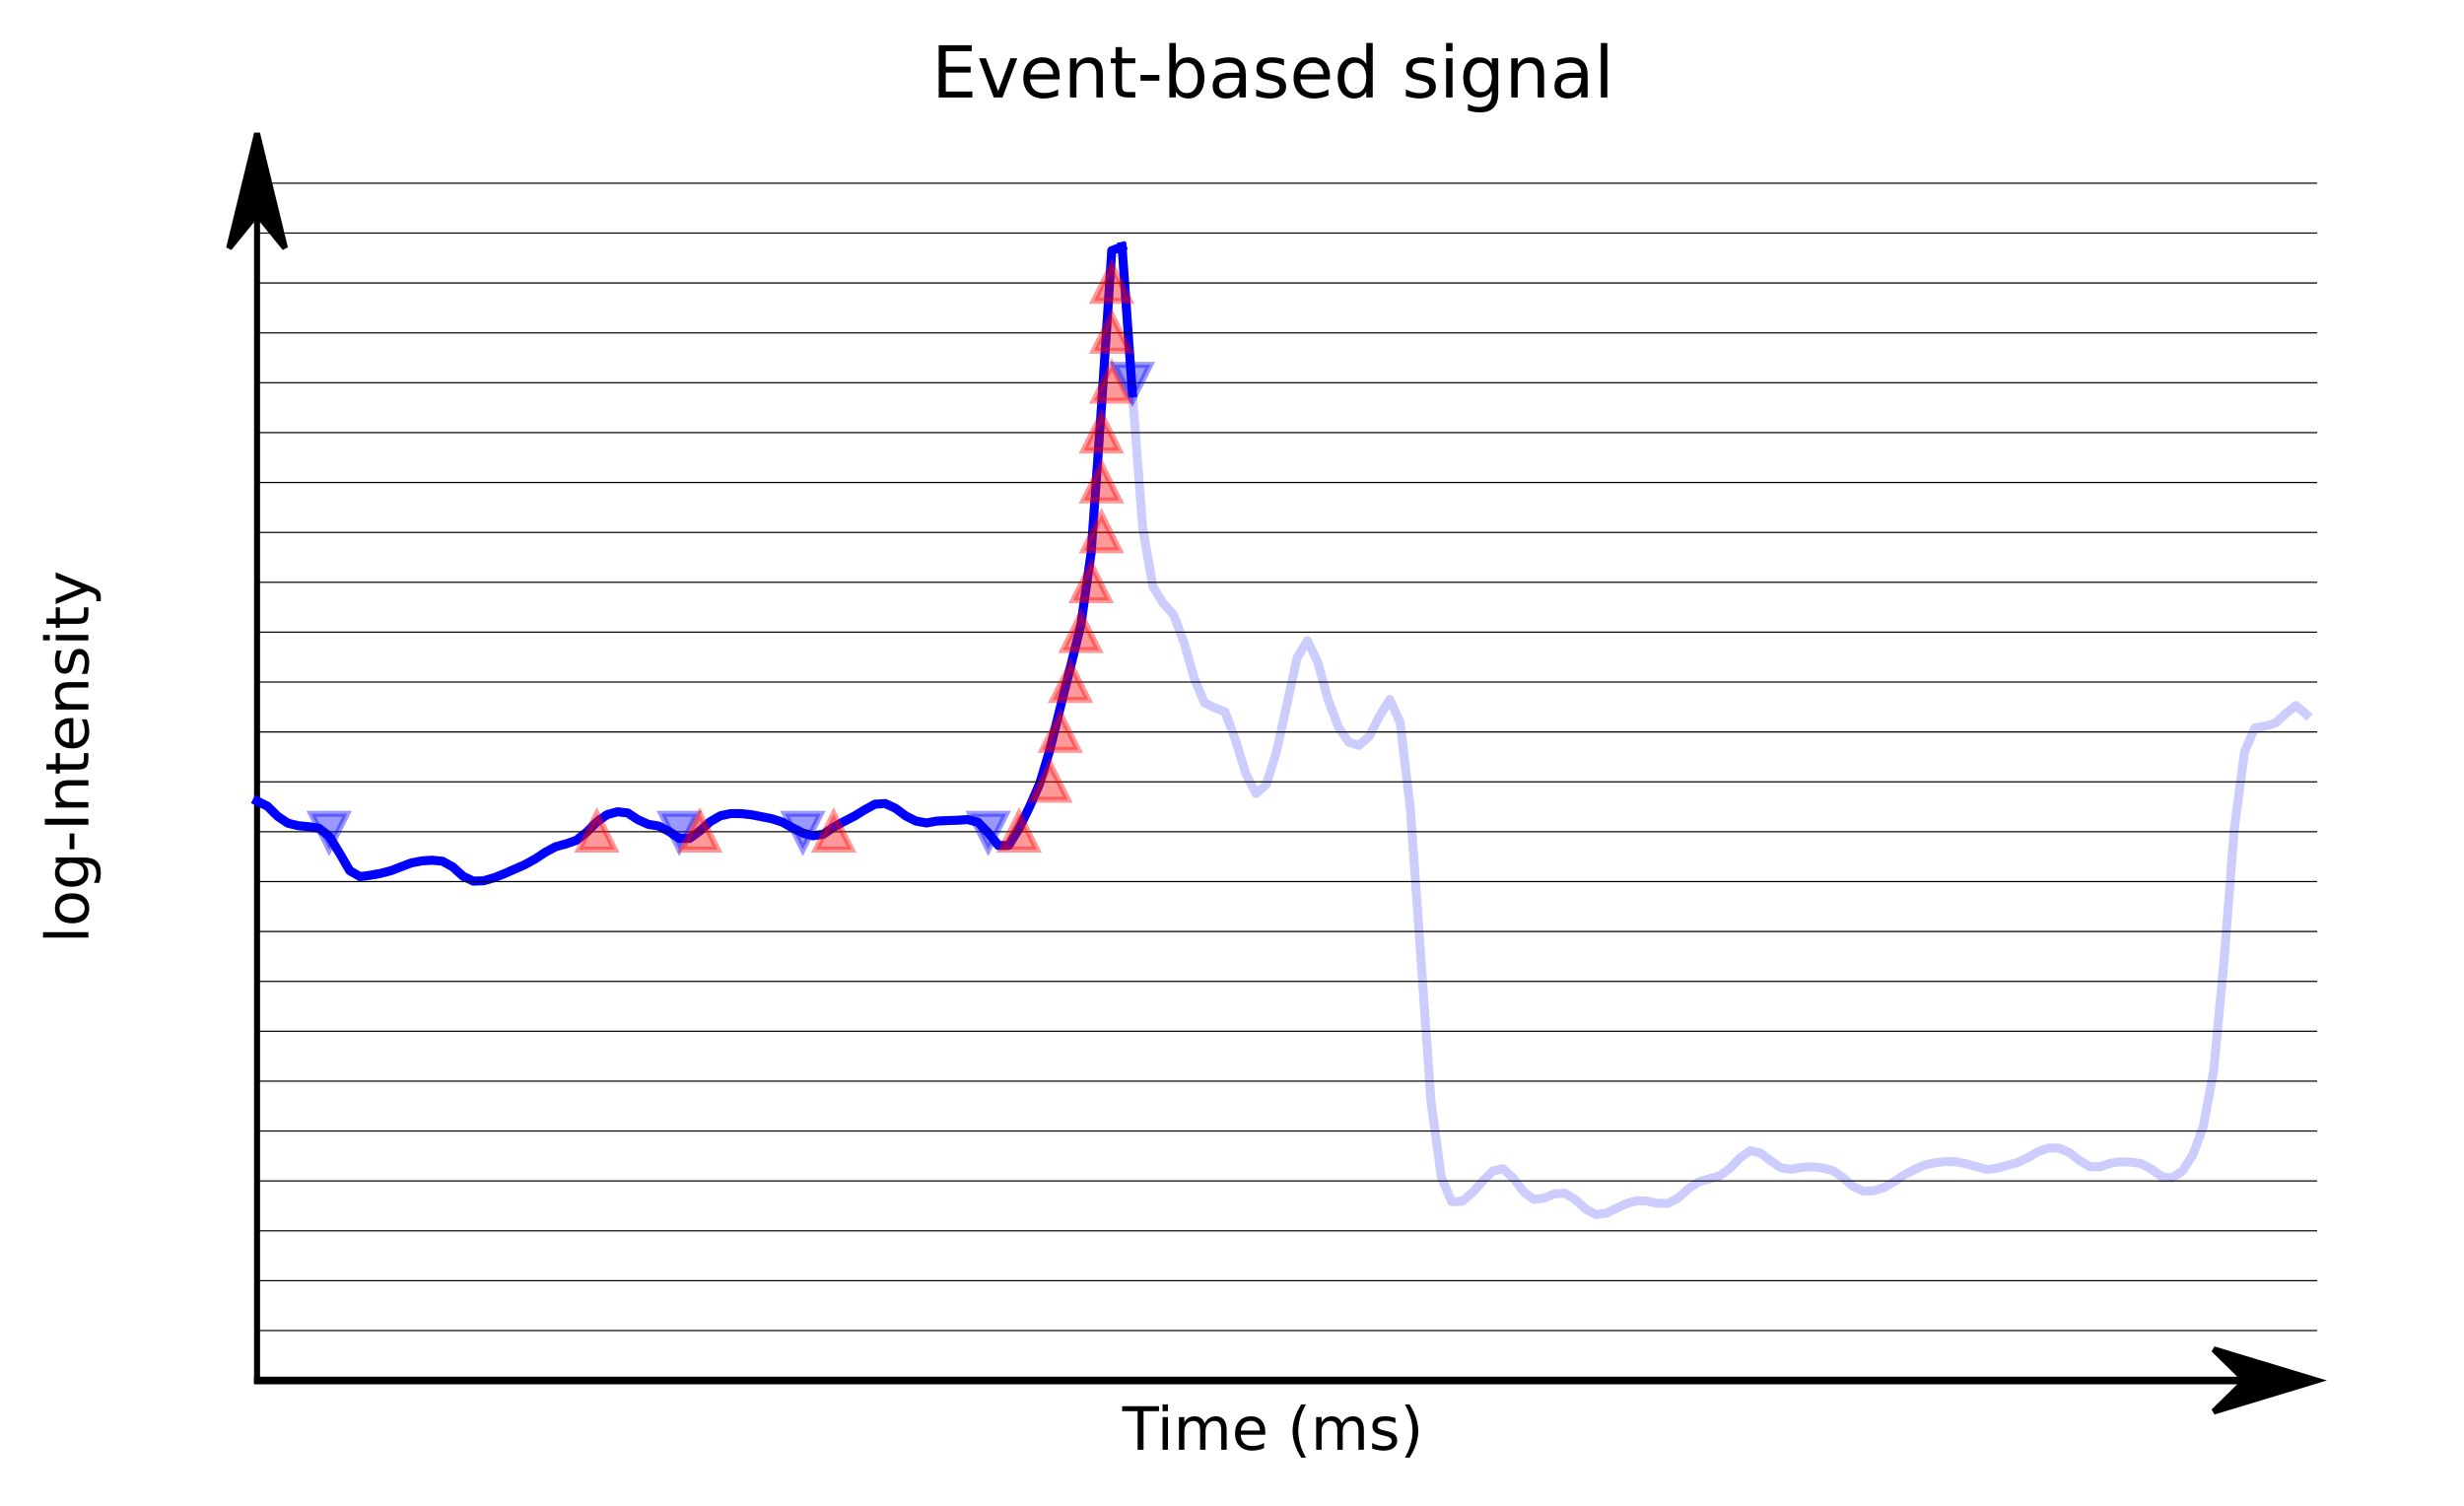
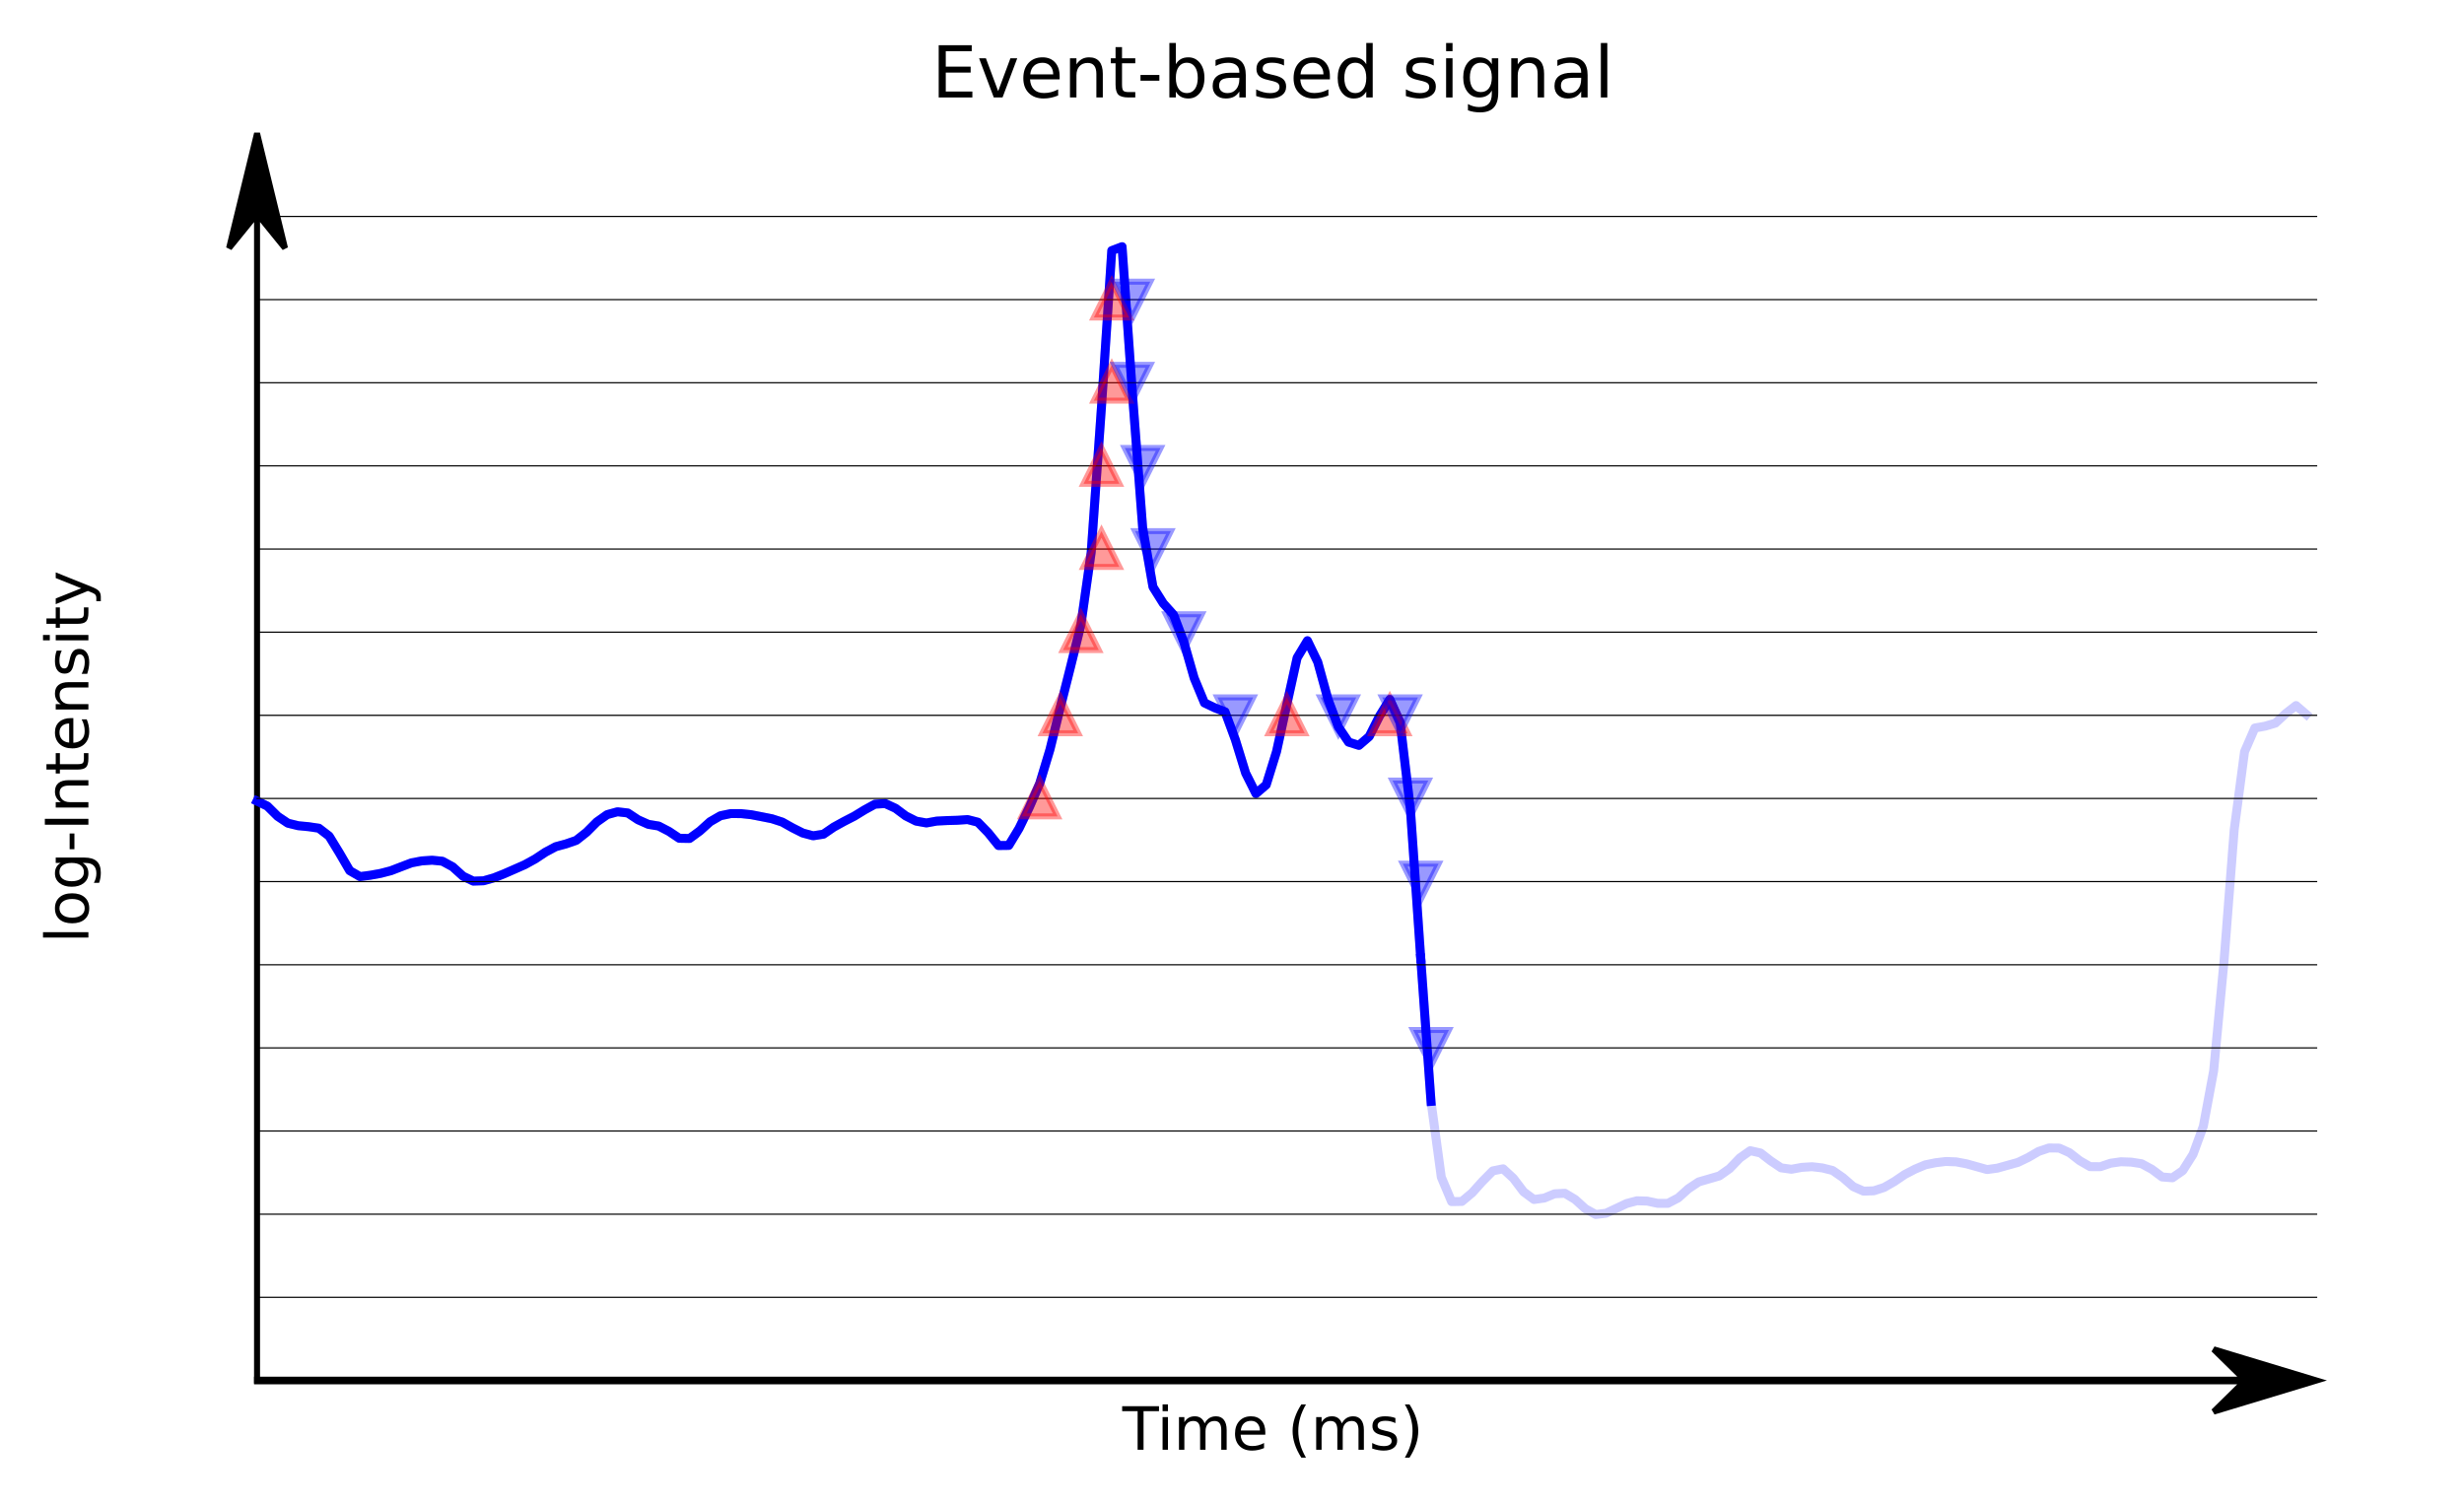
<svg xmlns="http://www.w3.org/2000/svg" xmlns:xlink="http://www.w3.org/1999/xlink" width="412.523pt" height="251.996pt" viewBox="0 0 412.523 251.996" version="1.1">
  <defs>
    <style type="text/css">*{stroke-linejoin: round; stroke-linecap: butt}</style>
  </defs>
  <g id="figure_1">
    <g id="patch_1">
      <path d="M 0 251.996  L 412.523 251.996  L 412.523 0  L 0 0  L 0 251.996  z " style="fill: none" />
    </g>
    <g id="axes_1">
      <g id="patch_2">
        <path d="M 20.878 231.118  L 405.323 231.118  L 405.323 22.318  L 20.878 22.318  L 20.878 231.118  z " style="fill: none" />
      </g>
      <g id="patch_3">
        <path d="M 387.848 231.118  L 370.608 236.338  L 375.78 231.256  L 43.035 231.256  L 43.035 230.98  L 375.78 230.98  L 370.608 225.898  z " style="stroke: #000000; stroke-linejoin: miter" />
      </g>
      <g id="patch_4">
        <path d="M 43.035 22.318  L 47.717 41.54  L 43.036 35.774  L 43.036 231.118  L 43.034 231.118  L 43.034 35.774  L 38.353 41.54  z " style="stroke: #000000; stroke-linejoin: miter" />
      </g>
      <g id="matplotlib.axis_1">
        <g id="text_1">
          <g transform="translate(187.9013 242.7166) scale(0.1 -0.1)">
            <defs>
              <path id="DejaVuSans-54" d="M -19 4666  L 3928 4666  L 3928 4134  L 2272 4134  L 2272 0  L 1638 0  L 1638 4134  L -19 4134  L -19 4666  z " transform="scale(0.015625)" />
              <path id="DejaVuSans-69" d="M 603 3500  L 1178 3500  L 1178 0  L 603 0  L 603 3500  z M 603 4863  L 1178 4863  L 1178 4134  L 603 4134  L 603 4863  z " transform="scale(0.015625)" />
              <path id="DejaVuSans-6d" d="M 3328 2828  Q 3544 3216 3844 3400  Q 4144 3584 4550 3584  Q 5097 3584 5394 3201  Q 5691 2819 5691 2113  L 5691 0  L 5113 0  L 5113 2094  Q 5113 2597 4934 2840  Q 4756 3084 4391 3084  Q 3944 3084 3684 2787  Q 3425 2491 3425 1978  L 3425 0  L 2847 0  L 2847 2094  Q 2847 2600 2669 2842  Q 2491 3084 2119 3084  Q 1678 3084 1418 2786  Q 1159 2488 1159 1978  L 1159 0  L 581 0  L 581 3500  L 1159 3500  L 1159 2956  Q 1356 3278 1631 3431  Q 1906 3584 2284 3584  Q 2666 3584 2933 3390  Q 3200 3197 3328 2828  z " transform="scale(0.015625)" />
              <path id="DejaVuSans-65" d="M 3597 1894  L 3597 1613  L 953 1613  Q 991 1019 1311 708  Q 1631 397 2203 397  Q 2534 397 2845 478  Q 3156 559 3463 722  L 3463 178  Q 3153 47 2828 -22  Q 2503 -91 2169 -91  Q 1331 -91 842 396  Q 353 884 353 1716  Q 353 2575 817 3079  Q 1281 3584 2069 3584  Q 2775 3584 3186 3129  Q 3597 2675 3597 1894  z M 3022 2063  Q 3016 2534 2758 2815  Q 2500 3097 2075 3097  Q 1594 3097 1305 2825  Q 1016 2553 972 2059  L 3022 2063  z " transform="scale(0.015625)" />
              <path id="DejaVuSans-20" transform="scale(0.015625)" />
              <path id="DejaVuSans-28" d="M 1984 4856  Q 1566 4138 1362 3434  Q 1159 2731 1159 2009  Q 1159 1288 1364 580  Q 1569 -128 1984 -844  L 1484 -844  Q 1016 -109 783 600  Q 550 1309 550 2009  Q 550 2706 781 3412  Q 1013 4119 1484 4856  L 1984 4856  z " transform="scale(0.015625)" />
              <path id="DejaVuSans-73" d="M 2834 3397  L 2834 2853  Q 2591 2978 2328 3040  Q 2066 3103 1784 3103  Q 1356 3103 1142 2972  Q 928 2841 928 2578  Q 928 2378 1081 2264  Q 1234 2150 1697 2047  L 1894 2003  Q 2506 1872 2764 1633  Q 3022 1394 3022 966  Q 3022 478 2636 193  Q 2250 -91 1575 -91  Q 1294 -91 989 -36  Q 684 19 347 128  L 347 722  Q 666 556 975 473  Q 1284 391 1588 391  Q 1994 391 2212 530  Q 2431 669 2431 922  Q 2431 1156 2273 1281  Q 2116 1406 1581 1522  L 1381 1569  Q 847 1681 609 1914  Q 372 2147 372 2553  Q 372 3047 722 3315  Q 1072 3584 1716 3584  Q 2034 3584 2315 3537  Q 2597 3491 2834 3397  z " transform="scale(0.015625)" />
              <path id="DejaVuSans-29" d="M 513 4856  L 1013 4856  Q 1481 4119 1714 3412  Q 1947 2706 1947 2009  Q 1947 1309 1714 600  Q 1481 -109 1013 -844  L 513 -844  Q 928 -128 1133 580  Q 1338 1288 1338 2009  Q 1338 2731 1133 3434  Q 928 4138 513 4856  z " transform="scale(0.015625)" />
            </defs>
            <use xlink:href="#DejaVuSans-54" />
            <use xlink:href="#DejaVuSans-69" x="57.959" />
            <use xlink:href="#DejaVuSans-6d" x="85.742" />
            <use xlink:href="#DejaVuSans-65" x="183.154" />
            <use xlink:href="#DejaVuSans-20" x="244.678" />
            <use xlink:href="#DejaVuSans-28" x="276.465" />
            <use xlink:href="#DejaVuSans-6d" x="315.479" />
            <use xlink:href="#DejaVuSans-73" x="412.891" />
            <use xlink:href="#DejaVuSans-29" x="464.99" />
          </g>
        </g>
      </g>
      <g id="matplotlib.axis_2">
        <g id="text_2">
          <g transform="translate(14.79844 157.9072) rotate(-90) scale(0.1 -0.1)">
            <defs>
              <path id="DejaVuSans-6c" d="M 603 4863  L 1178 4863  L 1178 0  L 603 0  L 603 4863  z " transform="scale(0.015625)" />
              <path id="DejaVuSans-6f" d="M 1959 3097  Q 1497 3097 1228 2736  Q 959 2375 959 1747  Q 959 1119 1226 758  Q 1494 397 1959 397  Q 2419 397 2687 759  Q 2956 1122 2956 1747  Q 2956 2369 2687 2733  Q 2419 3097 1959 3097  z M 1959 3584  Q 2709 3584 3137 3096  Q 3566 2609 3566 1747  Q 3566 888 3137 398  Q 2709 -91 1959 -91  Q 1206 -91 779 398  Q 353 888 353 1747  Q 353 2609 779 3096  Q 1206 3584 1959 3584  z " transform="scale(0.015625)" />
              <path id="DejaVuSans-67" d="M 2906 1791  Q 2906 2416 2648 2759  Q 2391 3103 1925 3103  Q 1463 3103 1205 2759  Q 947 2416 947 1791  Q 947 1169 1205 825  Q 1463 481 1925 481  Q 2391 481 2648 825  Q 2906 1169 2906 1791  z M 3481 434  Q 3481 -459 3084 -895  Q 2688 -1331 1869 -1331  Q 1566 -1331 1297 -1286  Q 1028 -1241 775 -1147  L 775 -588  Q 1028 -725 1275 -790  Q 1522 -856 1778 -856  Q 2344 -856 2625 -561  Q 2906 -266 2906 331  L 2906 616  Q 2728 306 2450 153  Q 2172 0 1784 0  Q 1141 0 747 490  Q 353 981 353 1791  Q 353 2603 747 3093  Q 1141 3584 1784 3584  Q 2172 3584 2450 3431  Q 2728 3278 2906 2969  L 2906 3500  L 3481 3500  L 3481 434  z " transform="scale(0.015625)" />
              <path id="DejaVuSans-2d" d="M 313 2009  L 1997 2009  L 1997 1497  L 313 1497  L 313 2009  z " transform="scale(0.015625)" />
              <path id="DejaVuSans-49" d="M 628 4666  L 1259 4666  L 1259 0  L 628 0  L 628 4666  z " transform="scale(0.015625)" />
              <path id="DejaVuSans-6e" d="M 3513 2113  L 3513 0  L 2938 0  L 2938 2094  Q 2938 2591 2744 2837  Q 2550 3084 2163 3084  Q 1697 3084 1428 2787  Q 1159 2491 1159 1978  L 1159 0  L 581 0  L 581 3500  L 1159 3500  L 1159 2956  Q 1366 3272 1645 3428  Q 1925 3584 2291 3584  Q 2894 3584 3203 3211  Q 3513 2838 3513 2113  z " transform="scale(0.015625)" />
              <path id="DejaVuSans-74" d="M 1172 4494  L 1172 3500  L 2356 3500  L 2356 3053  L 1172 3053  L 1172 1153  Q 1172 725 1289 603  Q 1406 481 1766 481  L 2356 481  L 2356 0  L 1766 0  Q 1100 0 847 248  Q 594 497 594 1153  L 594 3053  L 172 3053  L 172 3500  L 594 3500  L 594 4494  L 1172 4494  z " transform="scale(0.015625)" />
              <path id="DejaVuSans-79" d="M 2059 -325  Q 1816 -950 1584 -1140  Q 1353 -1331 966 -1331  L 506 -1331  L 506 -850  L 844 -850  Q 1081 -850 1212 -737  Q 1344 -625 1503 -206  L 1606 56  L 191 3500  L 800 3500  L 1894 763  L 2988 3500  L 3597 3500  L 2059 -325  z " transform="scale(0.015625)" />
            </defs>
            <use xlink:href="#DejaVuSans-6c" />
            <use xlink:href="#DejaVuSans-6f" x="27.783" />
            <use xlink:href="#DejaVuSans-67" x="88.965" />
            <use xlink:href="#DejaVuSans-2d" x="152.441" />
            <use xlink:href="#DejaVuSans-49" x="188.525" />
            <use xlink:href="#DejaVuSans-6e" x="218.018" />
            <use xlink:href="#DejaVuSans-74" x="281.396" />
            <use xlink:href="#DejaVuSans-65" x="320.605" />
            <use xlink:href="#DejaVuSans-6e" x="382.129" />
            <use xlink:href="#DejaVuSans-73" x="445.508" />
            <use xlink:href="#DejaVuSans-69" x="497.607" />
            <use xlink:href="#DejaVuSans-74" x="525.391" />
            <use xlink:href="#DejaVuSans-79" x="564.6" />
          </g>
        </g>
      </g>
      <g id="line2d_1">
-         <path d="M 43.035 134.121  L 44.759 134.957  L 46.483 136.664  L 48.207 137.82  L 49.931 138.24  L 53.379 138.657  L 55.103 139.981  L 58.551 145.763  L 60.275 146.759  L 63.724 146.221  L 65.448 145.774  L 68.896 144.456  L 70.62 144.132  L 72.344 144.017  L 74.068 144.186  L 75.792 145.127  L 77.516 146.688  L 79.24 147.516  L 80.964 147.459  L 82.688 146.968  L 86.136 145.528  L 87.861 144.766  L 89.585 143.818  L 91.309 142.676  L 93.033 141.756  L 94.757 141.288  L 96.481 140.693  L 98.205 139.333  L 99.929 137.604  L 101.653 136.384  L 103.377 135.907  L 105.101 136.106  L 106.825 137.245  L 108.549 138.013  L 110.273 138.295  L 111.997 139.191  L 113.722 140.345  L 115.446 140.375  L 117.17 139.123  L 118.894 137.569  L 120.618 136.573  L 122.342 136.211  L 124.066 136.214  L 125.79 136.4  L 129.238 137.077  L 130.962 137.633  L 134.41 139.468  L 136.134 139.927  L 137.858 139.659  L 139.583 138.476  L 146.479 134.639  L 148.203 134.529  L 149.927 135.323  L 151.651 136.606  L 153.375 137.472  L 155.099 137.778  L 156.823 137.467  L 161.995 137.212  L 163.719 137.654  L 165.444 139.422  L 167.168 141.556  L 168.892 141.535  L 170.616 138.685  L 172.34 135.131  L 174.064 131.185  L 175.788 125.474  L 180.96 104.633  L 182.684 92.493  L 184.408 68.139  L 186.132 41.956  L 187.856 41.3  L 189.58 65.755  L 191.305 88.371  L 193.029 98.262  L 194.753 101.013  L 196.477 102.926  L 198.201 107.48  L 199.925 113.516  L 201.649 117.676  L 203.373 118.498  L 205.097 119.169  L 206.821 123.833  L 208.545 129.429  L 210.269 132.869  L 211.993 131.388  L 213.717 125.829  L 217.166 110.128  L 218.89 107.268  L 220.614 110.831  L 222.338 117.095  L 224.062 121.692  L 225.786 124.246  L 227.51 124.791  L 229.234 123.304  L 230.958 119.879  L 232.682 117.105  L 234.406 120.942  L 236.13 135.474  L 239.578 184.399  L 241.303 197.08  L 243.027 201.174  L 244.751 201.143  L 246.475 199.696  L 248.199 197.775  L 249.923 196.033  L 251.647 195.679  L 253.371 197.271  L 255.095 199.548  L 256.819 200.82  L 258.543 200.577  L 260.267 199.867  L 261.991 199.78  L 263.715 200.818  L 265.439 202.385  L 267.164 203.329  L 268.888 203.116  L 272.336 201.49  L 274.06 201.033  L 275.784 201.088  L 277.508 201.461  L 279.232 201.466  L 280.956 200.562  L 282.68 199.018  L 284.404 197.871  L 287.852 196.871  L 289.576 195.651  L 291.3 193.856  L 293.025 192.646  L 294.749 193.034  L 296.473 194.368  L 298.197 195.521  L 299.921 195.759  L 301.645 195.441  L 303.369 195.331  L 305.093 195.532  L 306.817 195.962  L 308.541 197.16  L 310.265 198.66  L 311.989 199.422  L 313.713 199.364  L 315.437 198.804  L 317.161 197.811  L 318.886 196.639  L 320.61 195.741  L 322.334 195.017  L 324.058 194.663  L 325.782 194.455  L 327.506 194.52  L 329.23 194.844  L 332.678 195.806  L 334.402 195.571  L 337.85 194.608  L 339.574 193.777  L 341.298 192.775  L 343.022 192.193  L 344.747 192.211  L 346.471 192.988  L 348.195 194.326  L 349.919 195.319  L 351.643 195.325  L 353.367 194.743  L 355.091 194.5  L 356.815 194.563  L 358.539 194.83  L 360.263 195.763  L 361.987 197.05  L 363.711 197.183  L 365.435 195.986  L 367.159 193.258  L 368.883 188.554  L 370.608 179.3  L 372.332 161.08  L 374.056 138.854  L 375.78 125.853  L 377.504 121.881  L 379.228 121.574  L 380.952 121.064  L 382.676 119.463  L 384.4 118.122  L 386.124 119.603  L 386.124 119.603  " clip-path="url(#pa3ff6d00ea)" style="fill: none; stroke: #0000ff; stroke-opacity: 0.2; stroke-width: 1.5; stroke-linecap: square" />
+         <path d="M 43.035 134.121  L 44.759 134.957  L 46.483 136.664  L 48.207 137.82  L 49.931 138.24  L 53.379 138.657  L 55.103 139.981  L 58.551 145.763  L 60.275 146.759  L 63.724 146.221  L 65.448 145.774  L 68.896 144.456  L 70.62 144.132  L 72.344 144.017  L 74.068 144.186  L 75.792 145.127  L 77.516 146.688  L 79.24 147.516  L 80.964 147.459  L 82.688 146.968  L 86.136 145.528  L 87.861 144.766  L 89.585 143.818  L 91.309 142.676  L 93.033 141.756  L 94.757 141.288  L 96.481 140.693  L 98.205 139.333  L 99.929 137.604  L 101.653 136.384  L 103.377 135.907  L 105.101 136.106  L 106.825 137.245  L 108.549 138.013  L 110.273 138.295  L 111.997 139.191  L 113.722 140.345  L 115.446 140.375  L 117.17 139.123  L 118.894 137.569  L 120.618 136.573  L 122.342 136.211  L 124.066 136.214  L 125.79 136.4  L 129.238 137.077  L 130.962 137.633  L 134.41 139.468  L 136.134 139.927  L 137.858 139.659  L 139.583 138.476  L 146.479 134.639  L 148.203 134.529  L 149.927 135.323  L 151.651 136.606  L 153.375 137.472  L 155.099 137.778  L 156.823 137.467  L 161.995 137.212  L 163.719 137.654  L 165.444 139.422  L 167.168 141.556  L 168.892 141.535  L 170.616 138.685  L 172.34 135.131  L 174.064 131.185  L 175.788 125.474  L 180.96 104.633  L 182.684 92.493  L 184.408 68.139  L 186.132 41.956  L 187.856 41.3  L 189.58 65.755  L 191.305 88.371  L 193.029 98.262  L 194.753 101.013  L 196.477 102.926  L 198.201 107.48  L 199.925 113.516  L 201.649 117.676  L 203.373 118.498  L 205.097 119.169  L 206.821 123.833  L 208.545 129.429  L 210.269 132.869  L 211.993 131.388  L 213.717 125.829  L 217.166 110.128  L 218.89 107.268  L 220.614 110.831  L 222.338 117.095  L 224.062 121.692  L 225.786 124.246  L 227.51 124.791  L 229.234 123.304  L 230.958 119.879  L 232.682 117.105  L 234.406 120.942  L 236.13 135.474  L 239.578 184.399  L 241.303 197.08  L 243.027 201.174  L 244.751 201.143  L 246.475 199.696  L 248.199 197.775  L 249.923 196.033  L 251.647 195.679  L 253.371 197.271  L 255.095 199.548  L 256.819 200.82  L 258.543 200.577  L 260.267 199.867  L 261.991 199.78  L 263.715 200.818  L 265.439 202.385  L 267.164 203.329  L 268.888 203.116  L 272.336 201.49  L 274.06 201.033  L 275.784 201.088  L 277.508 201.461  L 279.232 201.466  L 280.956 200.562  L 282.68 199.018  L 284.404 197.871  L 287.852 196.871  L 289.576 195.651  L 291.3 193.856  L 293.025 192.646  L 294.749 193.034  L 296.473 194.368  L 298.197 195.521  L 299.921 195.759  L 301.645 195.441  L 303.369 195.331  L 305.093 195.532  L 306.817 195.962  L 308.541 197.16  L 310.265 198.66  L 311.989 199.422  L 313.713 199.364  L 315.437 198.804  L 317.161 197.811  L 318.886 196.639  L 320.61 195.741  L 322.334 195.017  L 324.058 194.663  L 325.782 194.455  L 327.506 194.52  L 329.23 194.844  L 332.678 195.806  L 334.402 195.571  L 337.85 194.608  L 339.574 193.777  L 341.298 192.775  L 343.022 192.193  L 344.747 192.211  L 346.471 192.988  L 348.195 194.326  L 349.919 195.319  L 351.643 195.325  L 353.367 194.743  L 355.091 194.5  L 356.815 194.563  L 358.539 194.83  L 360.263 195.763  L 361.987 197.05  L 363.711 197.183  L 365.435 195.986  L 367.159 193.258  L 368.883 188.554  L 370.608 179.3  L 372.332 161.08  L 374.056 138.854  L 375.78 125.853  L 377.504 121.881  L 379.228 121.574  L 380.952 121.064  L 382.676 119.463  L 384.4 118.122  L 386.124 119.603  L 386.124 119.603  " clip-path="url(#pc182c2c225)" style="fill: none; stroke: #0000ff; stroke-opacity: 0.2; stroke-width: 1.5; stroke-linecap: square" />
      </g>
      <g id="line2d_2">
-         <path d="M 43.035 134.121  L 44.759 134.957  L 46.483 136.664  L 48.207 137.82  L 49.931 138.24  L 51.655 138.398  L 53.379 138.657  L 55.103 139.981  L 56.827 142.794  L 58.551 145.763  L 60.275 146.759  L 62 146.537  L 63.724 146.221  L 65.448 145.774  L 67.172 145.109  L 68.896 144.456  L 70.62 144.132  L 72.344 144.017  L 74.068 144.186  L 75.792 145.127  L 77.516 146.688  L 79.24 147.516  L 80.964 147.459  L 82.688 146.968  L 84.412 146.287  L 86.136 145.528  L 87.861 144.766  L 89.585 143.818  L 91.309 142.676  L 93.033 141.756  L 94.757 141.288  L 96.481 140.693  L 98.205 139.333  L 99.929 137.604  L 101.653 136.384  L 103.377 135.907  L 105.101 136.106  L 106.825 137.245  L 108.549 138.013  L 110.273 138.295  L 111.997 139.191  L 113.722 140.345  L 115.446 140.375  L 117.17 139.123  L 118.894 137.569  L 120.618 136.573  L 122.342 136.211  L 124.066 136.214  L 125.79 136.4  L 127.514 136.734  L 129.238 137.077  L 130.962 137.633  L 132.686 138.606  L 134.41 139.468  L 136.134 139.927  L 137.858 139.659  L 139.583 138.476  L 141.307 137.528  L 143.031 136.648  L 144.755 135.583  L 146.479 134.639  L 148.203 134.529  L 149.927 135.323  L 151.651 136.606  L 153.375 137.472  L 155.099 137.778  L 156.823 137.467  L 158.547 137.379  L 160.271 137.333  L 161.995 137.212  L 163.719 137.654  L 165.444 139.422  L 167.168 141.556  L 168.892 141.535  L 170.616 138.685  L 172.34 135.131  L 174.064 131.185  L 175.788 125.474  L 177.512 118.444  L 179.236 111.619  L 180.96 104.633  L 182.684 92.493  L 184.408 68.139  L 186.132 41.956  L 187.856 41.3  " clip-path="url(#pa3ff6d00ea)" style="fill: none; stroke: #0000ff; stroke-width: 1.5; stroke-linecap: square" />
+         <path d="M 43.035 134.121  L 44.759 134.957  L 46.483 136.664  L 48.207 137.82  L 49.931 138.24  L 51.655 138.398  L 53.379 138.657  L 55.103 139.981  L 56.827 142.794  L 58.551 145.763  L 60.275 146.759  L 62 146.537  L 63.724 146.221  L 65.448 145.774  L 67.172 145.109  L 68.896 144.456  L 70.62 144.132  L 72.344 144.017  L 74.068 144.186  L 75.792 145.127  L 77.516 146.688  L 79.24 147.516  L 80.964 147.459  L 82.688 146.968  L 84.412 146.287  L 86.136 145.528  L 87.861 144.766  L 89.585 143.818  L 91.309 142.676  L 93.033 141.756  L 94.757 141.288  L 96.481 140.693  L 98.205 139.333  L 99.929 137.604  L 101.653 136.384  L 103.377 135.907  L 105.101 136.106  L 106.825 137.245  L 108.549 138.013  L 110.273 138.295  L 111.997 139.191  L 113.722 140.345  L 115.446 140.375  L 117.17 139.123  L 118.894 137.569  L 120.618 136.573  L 122.342 136.211  L 124.066 136.214  L 125.79 136.4  L 127.514 136.734  L 129.238 137.077  L 130.962 137.633  L 132.686 138.606  L 134.41 139.468  L 136.134 139.927  L 137.858 139.659  L 139.583 138.476  L 141.307 137.528  L 143.031 136.648  L 144.755 135.583  L 146.479 134.639  L 148.203 134.529  L 149.927 135.323  L 151.651 136.606  L 153.375 137.472  L 155.099 137.778  L 156.823 137.467  L 158.547 137.379  L 160.271 137.333  L 161.995 137.212  L 163.719 137.654  L 165.444 139.422  L 167.168 141.556  L 168.892 141.535  L 170.616 138.685  L 172.34 135.131  L 174.064 131.185  L 175.788 125.474  L 177.512 118.444  L 179.236 111.619  L 180.96 104.633  L 182.684 92.493  L 184.408 68.139  L 186.132 41.956  L 187.856 41.3  L 189.58 65.755  L 191.305 88.371  L 193.029 98.262  L 194.753 101.013  L 196.477 102.926  L 198.201 107.48  L 199.925 113.516  L 201.649 117.676  L 203.373 118.498  L 205.097 119.169  L 206.821 123.833  L 208.545 129.429  L 210.269 132.869  L 211.993 131.388  L 213.717 125.829  L 215.442 117.915  L 217.166 110.128  L 218.89 107.268  L 220.614 110.831  L 222.338 117.095  L 224.062 121.692  L 225.786 124.246  L 227.51 124.791  L 229.234 123.304  L 230.958 119.879  L 232.682 117.105  L 234.406 120.942  L 236.13 135.474  L 237.854 160.418  " clip-path="url(#pc182c2c225)" style="fill: none; stroke: #0000ff; stroke-width: 1.5; stroke-linecap: square" />
      </g>
      <g id="line2d_3">
-         <path d="M 187.856 41.3  L 189.58 65.755  " clip-path="url(#pa3ff6d00ea)" style="fill: none; stroke: #0000ff; stroke-width: 1.5; stroke-linecap: square" />
+         <path d="M 237.854 160.418  L 239.578 184.399  " clip-path="url(#pc182c2c225)" style="fill: none; stroke: #0000ff; stroke-width: 1.5; stroke-linecap: square" />
      </g>
      <g id="line2d_4">
-         <path d="M 43.035 231.118  L 387.848 231.118  " clip-path="url(#pa3ff6d00ea)" style="fill: none; stroke: #000000; stroke-width: 0.2; stroke-linecap: square" />
+         <path d="M 43.035 231.118  L 387.848 231.118  " clip-path="url(#pc182c2c225)" style="fill: none; stroke: #000000; stroke-width: 0.2; stroke-linecap: square" />
      </g>
      <g id="line2d_5">
-         <path d="M 43.035 222.766  L 387.848 222.766  " clip-path="url(#pa3ff6d00ea)" style="fill: none; stroke: #000000; stroke-width: 0.2; stroke-linecap: square" />
+         <path d="M 43.035 217.198  L 387.848 217.198  " clip-path="url(#pc182c2c225)" style="fill: none; stroke: #000000; stroke-width: 0.2; stroke-linecap: square" />
      </g>
      <g id="line2d_6">
-         <path d="M 43.035 214.414  L 387.848 214.414  " clip-path="url(#pa3ff6d00ea)" style="fill: none; stroke: #000000; stroke-width: 0.2; stroke-linecap: square" />
+         <path d="M 43.035 203.278  L 387.848 203.278  " clip-path="url(#pc182c2c225)" style="fill: none; stroke: #000000; stroke-width: 0.2; stroke-linecap: square" />
      </g>
      <g id="line2d_7">
-         <path d="M 43.035 206.062  L 387.848 206.062  " clip-path="url(#pa3ff6d00ea)" style="fill: none; stroke: #000000; stroke-width: 0.2; stroke-linecap: square" />
+         <path d="M 43.035 189.358  L 387.848 189.358  " clip-path="url(#pc182c2c225)" style="fill: none; stroke: #000000; stroke-width: 0.2; stroke-linecap: square" />
      </g>
      <g id="line2d_8">
-         <path d="M 43.035 197.71  L 387.848 197.71  " clip-path="url(#pa3ff6d00ea)" style="fill: none; stroke: #000000; stroke-width: 0.2; stroke-linecap: square" />
+         <path d="M 43.035 175.438  L 387.848 175.438  " clip-path="url(#pc182c2c225)" style="fill: none; stroke: #000000; stroke-width: 0.2; stroke-linecap: square" />
      </g>
      <g id="line2d_9">
-         <path d="M 43.035 189.358  L 387.848 189.358  " clip-path="url(#pa3ff6d00ea)" style="fill: none; stroke: #000000; stroke-width: 0.2; stroke-linecap: square" />
+         <path d="M 43.035 161.518  L 387.848 161.518  " clip-path="url(#pc182c2c225)" style="fill: none; stroke: #000000; stroke-width: 0.2; stroke-linecap: square" />
      </g>
      <g id="line2d_10">
-         <path d="M 43.035 181.006  L 387.848 181.006  " clip-path="url(#pa3ff6d00ea)" style="fill: none; stroke: #000000; stroke-width: 0.2; stroke-linecap: square" />
+         <path d="M 43.035 147.598  L 387.848 147.598  " clip-path="url(#pc182c2c225)" style="fill: none; stroke: #000000; stroke-width: 0.2; stroke-linecap: square" />
      </g>
      <g id="line2d_11">
-         <path d="M 43.035 172.654  L 387.848 172.654  " clip-path="url(#pa3ff6d00ea)" style="fill: none; stroke: #000000; stroke-width: 0.2; stroke-linecap: square" />
+         <path d="M 43.035 133.678  L 387.848 133.678  " clip-path="url(#pc182c2c225)" style="fill: none; stroke: #000000; stroke-width: 0.2; stroke-linecap: square" />
      </g>
      <g id="line2d_12">
-         <path d="M 43.035 164.302  L 387.848 164.302  " clip-path="url(#pa3ff6d00ea)" style="fill: none; stroke: #000000; stroke-width: 0.2; stroke-linecap: square" />
+         <path d="M 43.035 119.758  L 387.848 119.758  " clip-path="url(#pc182c2c225)" style="fill: none; stroke: #000000; stroke-width: 0.2; stroke-linecap: square" />
      </g>
      <g id="line2d_13">
-         <path d="M 43.035 155.95  L 387.848 155.95  " clip-path="url(#pa3ff6d00ea)" style="fill: none; stroke: #000000; stroke-width: 0.2; stroke-linecap: square" />
+         <path d="M 43.035 105.838  L 387.848 105.838  " clip-path="url(#pc182c2c225)" style="fill: none; stroke: #000000; stroke-width: 0.2; stroke-linecap: square" />
      </g>
      <g id="line2d_14">
-         <path d="M 43.035 147.598  L 387.848 147.598  " clip-path="url(#pa3ff6d00ea)" style="fill: none; stroke: #000000; stroke-width: 0.2; stroke-linecap: square" />
+         <path d="M 43.035 91.918  L 387.848 91.918  " clip-path="url(#pc182c2c225)" style="fill: none; stroke: #000000; stroke-width: 0.2; stroke-linecap: square" />
      </g>
      <g id="line2d_15">
-         <path d="M 43.035 139.246  L 387.848 139.246  " clip-path="url(#pa3ff6d00ea)" style="fill: none; stroke: #000000; stroke-width: 0.2; stroke-linecap: square" />
+         <path d="M 43.035 77.998  L 387.848 77.998  " clip-path="url(#pc182c2c225)" style="fill: none; stroke: #000000; stroke-width: 0.2; stroke-linecap: square" />
      </g>
      <g id="line2d_16">
-         <path d="M 43.035 130.894  L 387.848 130.894  " clip-path="url(#pa3ff6d00ea)" style="fill: none; stroke: #000000; stroke-width: 0.2; stroke-linecap: square" />
+         <path d="M 43.035 64.078  L 387.848 64.078  " clip-path="url(#pc182c2c225)" style="fill: none; stroke: #000000; stroke-width: 0.2; stroke-linecap: square" />
      </g>
      <g id="line2d_17">
-         <path d="M 43.035 122.542  L 387.848 122.542  " clip-path="url(#pa3ff6d00ea)" style="fill: none; stroke: #000000; stroke-width: 0.2; stroke-linecap: square" />
+         <path d="M 43.035 50.158  L 387.848 50.158  " clip-path="url(#pc182c2c225)" style="fill: none; stroke: #000000; stroke-width: 0.2; stroke-linecap: square" />
      </g>
      <g id="line2d_18">
-         <path d="M 43.035 114.19  L 387.848 114.19  " clip-path="url(#pa3ff6d00ea)" style="fill: none; stroke: #000000; stroke-width: 0.2; stroke-linecap: square" />
+         <path d="M 43.035 36.238  L 387.848 36.238  " clip-path="url(#pc182c2c225)" style="fill: none; stroke: #000000; stroke-width: 0.2; stroke-linecap: square" />
      </g>
      <g id="line2d_19">
-         <path d="M 43.035 105.838  L 387.848 105.838  " clip-path="url(#pa3ff6d00ea)" style="fill: none; stroke: #000000; stroke-width: 0.2; stroke-linecap: square" />
+         <defs>
+           <path id="md2fc72e22a" d="M 0 -3  L -3 3  L 3 3  z " style="stroke: #ff0000; stroke-opacity: 0.4; stroke-linejoin: miter" />
+         </defs>
+         <g clip-path="url(#pc182c2c225)">
+           <use xlink:href="#md2fc72e22a" x="174.064" y="133.678" style="fill: #ff0000; fill-opacity: 0.4; stroke: #ff0000; stroke-opacity: 0.4; stroke-linejoin: miter" />
+         </g>
      </g>
      <g id="line2d_20">
-         <path d="M 43.035 97.486  L 387.848 97.486  " clip-path="url(#pa3ff6d00ea)" style="fill: none; stroke: #000000; stroke-width: 0.2; stroke-linecap: square" />
+         <g clip-path="url(#pc182c2c225)">
+           <use xlink:href="#md2fc72e22a" x="177.512" y="119.758" style="fill: #ff0000; fill-opacity: 0.4; stroke: #ff0000; stroke-opacity: 0.4; stroke-linejoin: miter" />
+         </g>
      </g>
      <g id="line2d_21">
-         <path d="M 43.035 89.134  L 387.848 89.134  " clip-path="url(#pa3ff6d00ea)" style="fill: none; stroke: #000000; stroke-width: 0.2; stroke-linecap: square" />
+         <g clip-path="url(#pc182c2c225)">
+           <use xlink:href="#md2fc72e22a" x="180.96" y="105.838" style="fill: #ff0000; fill-opacity: 0.4; stroke: #ff0000; stroke-opacity: 0.4; stroke-linejoin: miter" />
+         </g>
      </g>
      <g id="line2d_22">
-         <path d="M 43.035 80.782  L 387.848 80.782  " clip-path="url(#pa3ff6d00ea)" style="fill: none; stroke: #000000; stroke-width: 0.2; stroke-linecap: square" />
+         <g clip-path="url(#pc182c2c225)">
+           <use xlink:href="#md2fc72e22a" x="184.408" y="91.918" style="fill: #ff0000; fill-opacity: 0.4; stroke: #ff0000; stroke-opacity: 0.4; stroke-linejoin: miter" />
+         </g>
      </g>
      <g id="line2d_23">
-         <path d="M 43.035 72.43  L 387.848 72.43  " clip-path="url(#pa3ff6d00ea)" style="fill: none; stroke: #000000; stroke-width: 0.2; stroke-linecap: square" />
+         <g clip-path="url(#pc182c2c225)">
+           <use xlink:href="#md2fc72e22a" x="184.408" y="77.998" style="fill: #ff0000; fill-opacity: 0.4; stroke: #ff0000; stroke-opacity: 0.4; stroke-linejoin: miter" />
+         </g>
      </g>
      <g id="line2d_24">
-         <path d="M 43.035 64.078  L 387.848 64.078  " clip-path="url(#pa3ff6d00ea)" style="fill: none; stroke: #000000; stroke-width: 0.2; stroke-linecap: square" />
+         <g clip-path="url(#pc182c2c225)">
+           <use xlink:href="#md2fc72e22a" x="186.132" y="64.078" style="fill: #ff0000; fill-opacity: 0.4; stroke: #ff0000; stroke-opacity: 0.4; stroke-linejoin: miter" />
+         </g>
      </g>
      <g id="line2d_25">
-         <path d="M 43.035 55.726  L 387.848 55.726  " clip-path="url(#pa3ff6d00ea)" style="fill: none; stroke: #000000; stroke-width: 0.2; stroke-linecap: square" />
+         <g clip-path="url(#pc182c2c225)">
+           <use xlink:href="#md2fc72e22a" x="186.132" y="50.158" style="fill: #ff0000; fill-opacity: 0.4; stroke: #ff0000; stroke-opacity: 0.4; stroke-linejoin: miter" />
+         </g>
      </g>
      <g id="line2d_26">
-         <path d="M 43.035 47.374  L 387.848 47.374  " clip-path="url(#pa3ff6d00ea)" style="fill: none; stroke: #000000; stroke-width: 0.2; stroke-linecap: square" />
+         <defs>
+           <path id="m1d39a55121" d="M -0 3  L 3 -3  L -3 -3  z " style="stroke: #0000ff; stroke-opacity: 0.4; stroke-linejoin: miter" />
+         </defs>
+         <g clip-path="url(#pc182c2c225)">
+           <use xlink:href="#m1d39a55121" x="189.58" y="64.078" style="fill: #0000ff; fill-opacity: 0.4; stroke: #0000ff; stroke-opacity: 0.4; stroke-linejoin: miter" />
+         </g>
      </g>
      <g id="line2d_27">
-         <path d="M 43.035 39.022  L 387.848 39.022  " clip-path="url(#pa3ff6d00ea)" style="fill: none; stroke: #000000; stroke-width: 0.2; stroke-linecap: square" />
+         <g clip-path="url(#pc182c2c225)">
+           <use xlink:href="#m1d39a55121" x="189.58" y="50.158" style="fill: #0000ff; fill-opacity: 0.4; stroke: #0000ff; stroke-opacity: 0.4; stroke-linejoin: miter" />
+         </g>
      </g>
      <g id="line2d_28">
-         <path d="M 43.035 30.67  L 387.848 30.67  " clip-path="url(#pa3ff6d00ea)" style="fill: none; stroke: #000000; stroke-width: 0.2; stroke-linecap: square" />
+         <g clip-path="url(#pc182c2c225)">
+           <use xlink:href="#m1d39a55121" x="191.305" y="77.998" style="fill: #0000ff; fill-opacity: 0.4; stroke: #0000ff; stroke-opacity: 0.4; stroke-linejoin: miter" />
+         </g>
      </g>
      <g id="line2d_29">
-         <defs>
-           <path id="ma40bc50e3b" d="M -0 3  L 3 -3  L -3 -3  z " style="stroke: #0000ff; stroke-opacity: 0.4; stroke-linejoin: miter" />
-         </defs>
-         <g clip-path="url(#pa3ff6d00ea)">
-           <use xlink:href="#ma40bc50e3b" x="55.103" y="139.246" style="fill: #0000ff; fill-opacity: 0.4; stroke: #0000ff; stroke-opacity: 0.4; stroke-linejoin: miter" />
+         <g clip-path="url(#pc182c2c225)">
+           <use xlink:href="#m1d39a55121" x="193.029" y="91.918" style="fill: #0000ff; fill-opacity: 0.4; stroke: #0000ff; stroke-opacity: 0.4; stroke-linejoin: miter" />
        </g>
      </g>
      <g id="line2d_30">
-         <defs>
-           <path id="me3f111cda4" d="M 0 -3  L -3 3  L 3 3  z " style="stroke: #ff0000; stroke-opacity: 0.4; stroke-linejoin: miter" />
-         </defs>
-         <g clip-path="url(#pa3ff6d00ea)">
-           <use xlink:href="#me3f111cda4" x="99.929" y="139.246" style="fill: #ff0000; fill-opacity: 0.4; stroke: #ff0000; stroke-opacity: 0.4; stroke-linejoin: miter" />
+         <g clip-path="url(#pc182c2c225)">
+           <use xlink:href="#m1d39a55121" x="198.201" y="105.838" style="fill: #0000ff; fill-opacity: 0.4; stroke: #0000ff; stroke-opacity: 0.4; stroke-linejoin: miter" />
        </g>
      </g>
      <g id="line2d_31">
-         <g clip-path="url(#pa3ff6d00ea)">
-           <use xlink:href="#ma40bc50e3b" x="113.722" y="139.246" style="fill: #0000ff; fill-opacity: 0.4; stroke: #0000ff; stroke-opacity: 0.4; stroke-linejoin: miter" />
+         <g clip-path="url(#pc182c2c225)">
+           <use xlink:href="#m1d39a55121" x="206.821" y="119.758" style="fill: #0000ff; fill-opacity: 0.4; stroke: #0000ff; stroke-opacity: 0.4; stroke-linejoin: miter" />
        </g>
      </g>
      <g id="line2d_32">
-         <g clip-path="url(#pa3ff6d00ea)">
-           <use xlink:href="#me3f111cda4" x="117.17" y="139.246" style="fill: #ff0000; fill-opacity: 0.4; stroke: #ff0000; stroke-opacity: 0.4; stroke-linejoin: miter" />
+         <g clip-path="url(#pc182c2c225)">
+           <use xlink:href="#md2fc72e22a" x="215.442" y="119.758" style="fill: #ff0000; fill-opacity: 0.4; stroke: #ff0000; stroke-opacity: 0.4; stroke-linejoin: miter" />
        </g>
      </g>
      <g id="line2d_33">
-         <g clip-path="url(#pa3ff6d00ea)">
-           <use xlink:href="#ma40bc50e3b" x="134.41" y="139.246" style="fill: #0000ff; fill-opacity: 0.4; stroke: #0000ff; stroke-opacity: 0.4; stroke-linejoin: miter" />
+         <g clip-path="url(#pc182c2c225)">
+           <use xlink:href="#m1d39a55121" x="224.062" y="119.758" style="fill: #0000ff; fill-opacity: 0.4; stroke: #0000ff; stroke-opacity: 0.4; stroke-linejoin: miter" />
        </g>
      </g>
      <g id="line2d_34">
-         <g clip-path="url(#pa3ff6d00ea)">
-           <use xlink:href="#me3f111cda4" x="139.583" y="139.246" style="fill: #ff0000; fill-opacity: 0.4; stroke: #ff0000; stroke-opacity: 0.4; stroke-linejoin: miter" />
+         <g clip-path="url(#pc182c2c225)">
+           <use xlink:href="#md2fc72e22a" x="232.682" y="119.758" style="fill: #ff0000; fill-opacity: 0.4; stroke: #ff0000; stroke-opacity: 0.4; stroke-linejoin: miter" />
        </g>
      </g>
      <g id="line2d_35">
-         <g clip-path="url(#pa3ff6d00ea)">
-           <use xlink:href="#ma40bc50e3b" x="165.444" y="139.246" style="fill: #0000ff; fill-opacity: 0.4; stroke: #0000ff; stroke-opacity: 0.4; stroke-linejoin: miter" />
+         <g clip-path="url(#pc182c2c225)">
+           <use xlink:href="#m1d39a55121" x="234.406" y="119.758" style="fill: #0000ff; fill-opacity: 0.4; stroke: #0000ff; stroke-opacity: 0.4; stroke-linejoin: miter" />
        </g>
      </g>
      <g id="line2d_36">
-         <g clip-path="url(#pa3ff6d00ea)">
-           <use xlink:href="#me3f111cda4" x="170.616" y="139.246" style="fill: #ff0000; fill-opacity: 0.4; stroke: #ff0000; stroke-opacity: 0.4; stroke-linejoin: miter" />
+         <g clip-path="url(#pc182c2c225)">
+           <use xlink:href="#m1d39a55121" x="236.13" y="133.678" style="fill: #0000ff; fill-opacity: 0.4; stroke: #0000ff; stroke-opacity: 0.4; stroke-linejoin: miter" />
        </g>
      </g>
      <g id="line2d_37">
-         <g clip-path="url(#pa3ff6d00ea)">
-           <use xlink:href="#me3f111cda4" x="175.788" y="130.894" style="fill: #ff0000; fill-opacity: 0.4; stroke: #ff0000; stroke-opacity: 0.4; stroke-linejoin: miter" />
+         <g clip-path="url(#pc182c2c225)">
+           <use xlink:href="#m1d39a55121" x="237.854" y="147.598" style="fill: #0000ff; fill-opacity: 0.4; stroke: #0000ff; stroke-opacity: 0.4; stroke-linejoin: miter" />
        </g>
      </g>
      <g id="line2d_38">
-         <g clip-path="url(#pa3ff6d00ea)">
-           <use xlink:href="#me3f111cda4" x="177.512" y="122.542" style="fill: #ff0000; fill-opacity: 0.4; stroke: #ff0000; stroke-opacity: 0.4; stroke-linejoin: miter" />
-         </g>
-       </g>
-       <g id="line2d_39">
-         <g clip-path="url(#pa3ff6d00ea)">
-           <use xlink:href="#me3f111cda4" x="179.236" y="114.19" style="fill: #ff0000; fill-opacity: 0.4; stroke: #ff0000; stroke-opacity: 0.4; stroke-linejoin: miter" />
-         </g>
-       </g>
-       <g id="line2d_40">
-         <g clip-path="url(#pa3ff6d00ea)">
-           <use xlink:href="#me3f111cda4" x="180.96" y="105.838" style="fill: #ff0000; fill-opacity: 0.4; stroke: #ff0000; stroke-opacity: 0.4; stroke-linejoin: miter" />
-         </g>
-       </g>
-       <g id="line2d_41">
-         <g clip-path="url(#pa3ff6d00ea)">
-           <use xlink:href="#me3f111cda4" x="182.684" y="97.486" style="fill: #ff0000; fill-opacity: 0.4; stroke: #ff0000; stroke-opacity: 0.4; stroke-linejoin: miter" />
-         </g>
-       </g>
-       <g id="line2d_42">
-         <g clip-path="url(#pa3ff6d00ea)">
-           <use xlink:href="#me3f111cda4" x="184.408" y="89.134" style="fill: #ff0000; fill-opacity: 0.4; stroke: #ff0000; stroke-opacity: 0.4; stroke-linejoin: miter" />
-         </g>
-       </g>
-       <g id="line2d_43">
-         <g clip-path="url(#pa3ff6d00ea)">
-           <use xlink:href="#me3f111cda4" x="184.408" y="80.782" style="fill: #ff0000; fill-opacity: 0.4; stroke: #ff0000; stroke-opacity: 0.4; stroke-linejoin: miter" />
-         </g>
-       </g>
-       <g id="line2d_44">
-         <g clip-path="url(#pa3ff6d00ea)">
-           <use xlink:href="#me3f111cda4" x="184.408" y="72.43" style="fill: #ff0000; fill-opacity: 0.4; stroke: #ff0000; stroke-opacity: 0.4; stroke-linejoin: miter" />
-         </g>
-       </g>
-       <g id="line2d_45">
-         <g clip-path="url(#pa3ff6d00ea)">
-           <use xlink:href="#me3f111cda4" x="186.132" y="64.078" style="fill: #ff0000; fill-opacity: 0.4; stroke: #ff0000; stroke-opacity: 0.4; stroke-linejoin: miter" />
-         </g>
-       </g>
-       <g id="line2d_46">
-         <g clip-path="url(#pa3ff6d00ea)">
-           <use xlink:href="#me3f111cda4" x="186.132" y="55.726" style="fill: #ff0000; fill-opacity: 0.4; stroke: #ff0000; stroke-opacity: 0.4; stroke-linejoin: miter" />
-         </g>
-       </g>
-       <g id="line2d_47">
-         <g clip-path="url(#pa3ff6d00ea)">
-           <use xlink:href="#me3f111cda4" x="186.132" y="47.374" style="fill: #ff0000; fill-opacity: 0.4; stroke: #ff0000; stroke-opacity: 0.4; stroke-linejoin: miter" />
-         </g>
-       </g>
-       <g id="line2d_48">
-         <g clip-path="url(#pa3ff6d00ea)">
-           <use xlink:href="#ma40bc50e3b" x="189.58" y="64.078" style="fill: #0000ff; fill-opacity: 0.4; stroke: #0000ff; stroke-opacity: 0.4; stroke-linejoin: miter" />
+         <g clip-path="url(#pc182c2c225)">
+           <use xlink:href="#m1d39a55121" x="239.578" y="175.438" style="fill: #0000ff; fill-opacity: 0.4; stroke: #0000ff; stroke-opacity: 0.4; stroke-linejoin: miter" />
        </g>
      </g>
      <g id="text_3">
        <g transform="translate(155.9796 16.31812) scale(0.12 -0.12)">
          <defs>
            <path id="DejaVuSans-45" d="M 628 4666  L 3578 4666  L 3578 4134  L 1259 4134  L 1259 2753  L 3481 2753  L 3481 2222  L 1259 2222  L 1259 531  L 3634 531  L 3634 0  L 628 0  L 628 4666  z " transform="scale(0.015625)" />
            <path id="DejaVuSans-76" d="M 191 3500  L 800 3500  L 1894 563  L 2988 3500  L 3597 3500  L 2284 0  L 1503 0  L 191 3500  z " transform="scale(0.015625)" />
            <path id="DejaVuSans-62" d="M 3116 1747  Q 3116 2381 2855 2742  Q 2594 3103 2138 3103  Q 1681 3103 1420 2742  Q 1159 2381 1159 1747  Q 1159 1113 1420 752  Q 1681 391 2138 391  Q 2594 391 2855 752  Q 3116 1113 3116 1747  z M 1159 2969  Q 1341 3281 1617 3432  Q 1894 3584 2278 3584  Q 2916 3584 3314 3078  Q 3713 2572 3713 1747  Q 3713 922 3314 415  Q 2916 -91 2278 -91  Q 1894 -91 1617 61  Q 1341 213 1159 525  L 1159 0  L 581 0  L 581 4863  L 1159 4863  L 1159 2969  z " transform="scale(0.015625)" />
            <path id="DejaVuSans-61" d="M 2194 1759  Q 1497 1759 1228 1600  Q 959 1441 959 1056  Q 959 750 1161 570  Q 1363 391 1709 391  Q 2188 391 2477 730  Q 2766 1069 2766 1631  L 2766 1759  L 2194 1759  z M 3341 1997  L 3341 0  L 2766 0  L 2766 531  Q 2569 213 2275 61  Q 1981 -91 1556 -91  Q 1019 -91 701 211  Q 384 513 384 1019  Q 384 1609 779 1909  Q 1175 2209 1959 2209  L 2766 2209  L 2766 2266  Q 2766 2663 2505 2880  Q 2244 3097 1772 3097  Q 1472 3097 1187 3025  Q 903 2953 641 2809  L 641 3341  Q 956 3463 1253 3523  Q 1550 3584 1831 3584  Q 2591 3584 2966 3190  Q 3341 2797 3341 1997  z " transform="scale(0.015625)" />
            <path id="DejaVuSans-64" d="M 2906 2969  L 2906 4863  L 3481 4863  L 3481 0  L 2906 0  L 2906 525  Q 2725 213 2448 61  Q 2172 -91 1784 -91  Q 1150 -91 751 415  Q 353 922 353 1747  Q 353 2572 751 3078  Q 1150 3584 1784 3584  Q 2172 3584 2448 3432  Q 2725 3281 2906 2969  z M 947 1747  Q 947 1113 1208 752  Q 1469 391 1925 391  Q 2381 391 2643 752  Q 2906 1113 2906 1747  Q 2906 2381 2643 2742  Q 2381 3103 1925 3103  Q 1469 3103 1208 2742  Q 947 2381 947 1747  z " transform="scale(0.015625)" />
          </defs>
          <use xlink:href="#DejaVuSans-45" />
          <use xlink:href="#DejaVuSans-76" x="63.184" />
          <use xlink:href="#DejaVuSans-65" x="122.363" />
          <use xlink:href="#DejaVuSans-6e" x="183.887" />
          <use xlink:href="#DejaVuSans-74" x="247.266" />
          <use xlink:href="#DejaVuSans-2d" x="286.475" />
          <use xlink:href="#DejaVuSans-62" x="322.559" />
          <use xlink:href="#DejaVuSans-61" x="386.035" />
          <use xlink:href="#DejaVuSans-73" x="447.314" />
          <use xlink:href="#DejaVuSans-65" x="499.414" />
          <use xlink:href="#DejaVuSans-64" x="560.938" />
          <use xlink:href="#DejaVuSans-20" x="624.414" />
          <use xlink:href="#DejaVuSans-73" x="656.201" />
          <use xlink:href="#DejaVuSans-69" x="708.301" />
          <use xlink:href="#DejaVuSans-67" x="736.084" />
          <use xlink:href="#DejaVuSans-6e" x="799.561" />
          <use xlink:href="#DejaVuSans-61" x="862.939" />
          <use xlink:href="#DejaVuSans-6c" x="924.219" />
        </g>
      </g>
    </g>
  </g>
  <defs>
-     <clipPath id="pa3ff6d00ea">
+     <clipPath id="pc182c2c225">
      <rect x="20.878" y="22.318" width="384.445" height="208.8" />
    </clipPath>
  </defs>
</svg>
